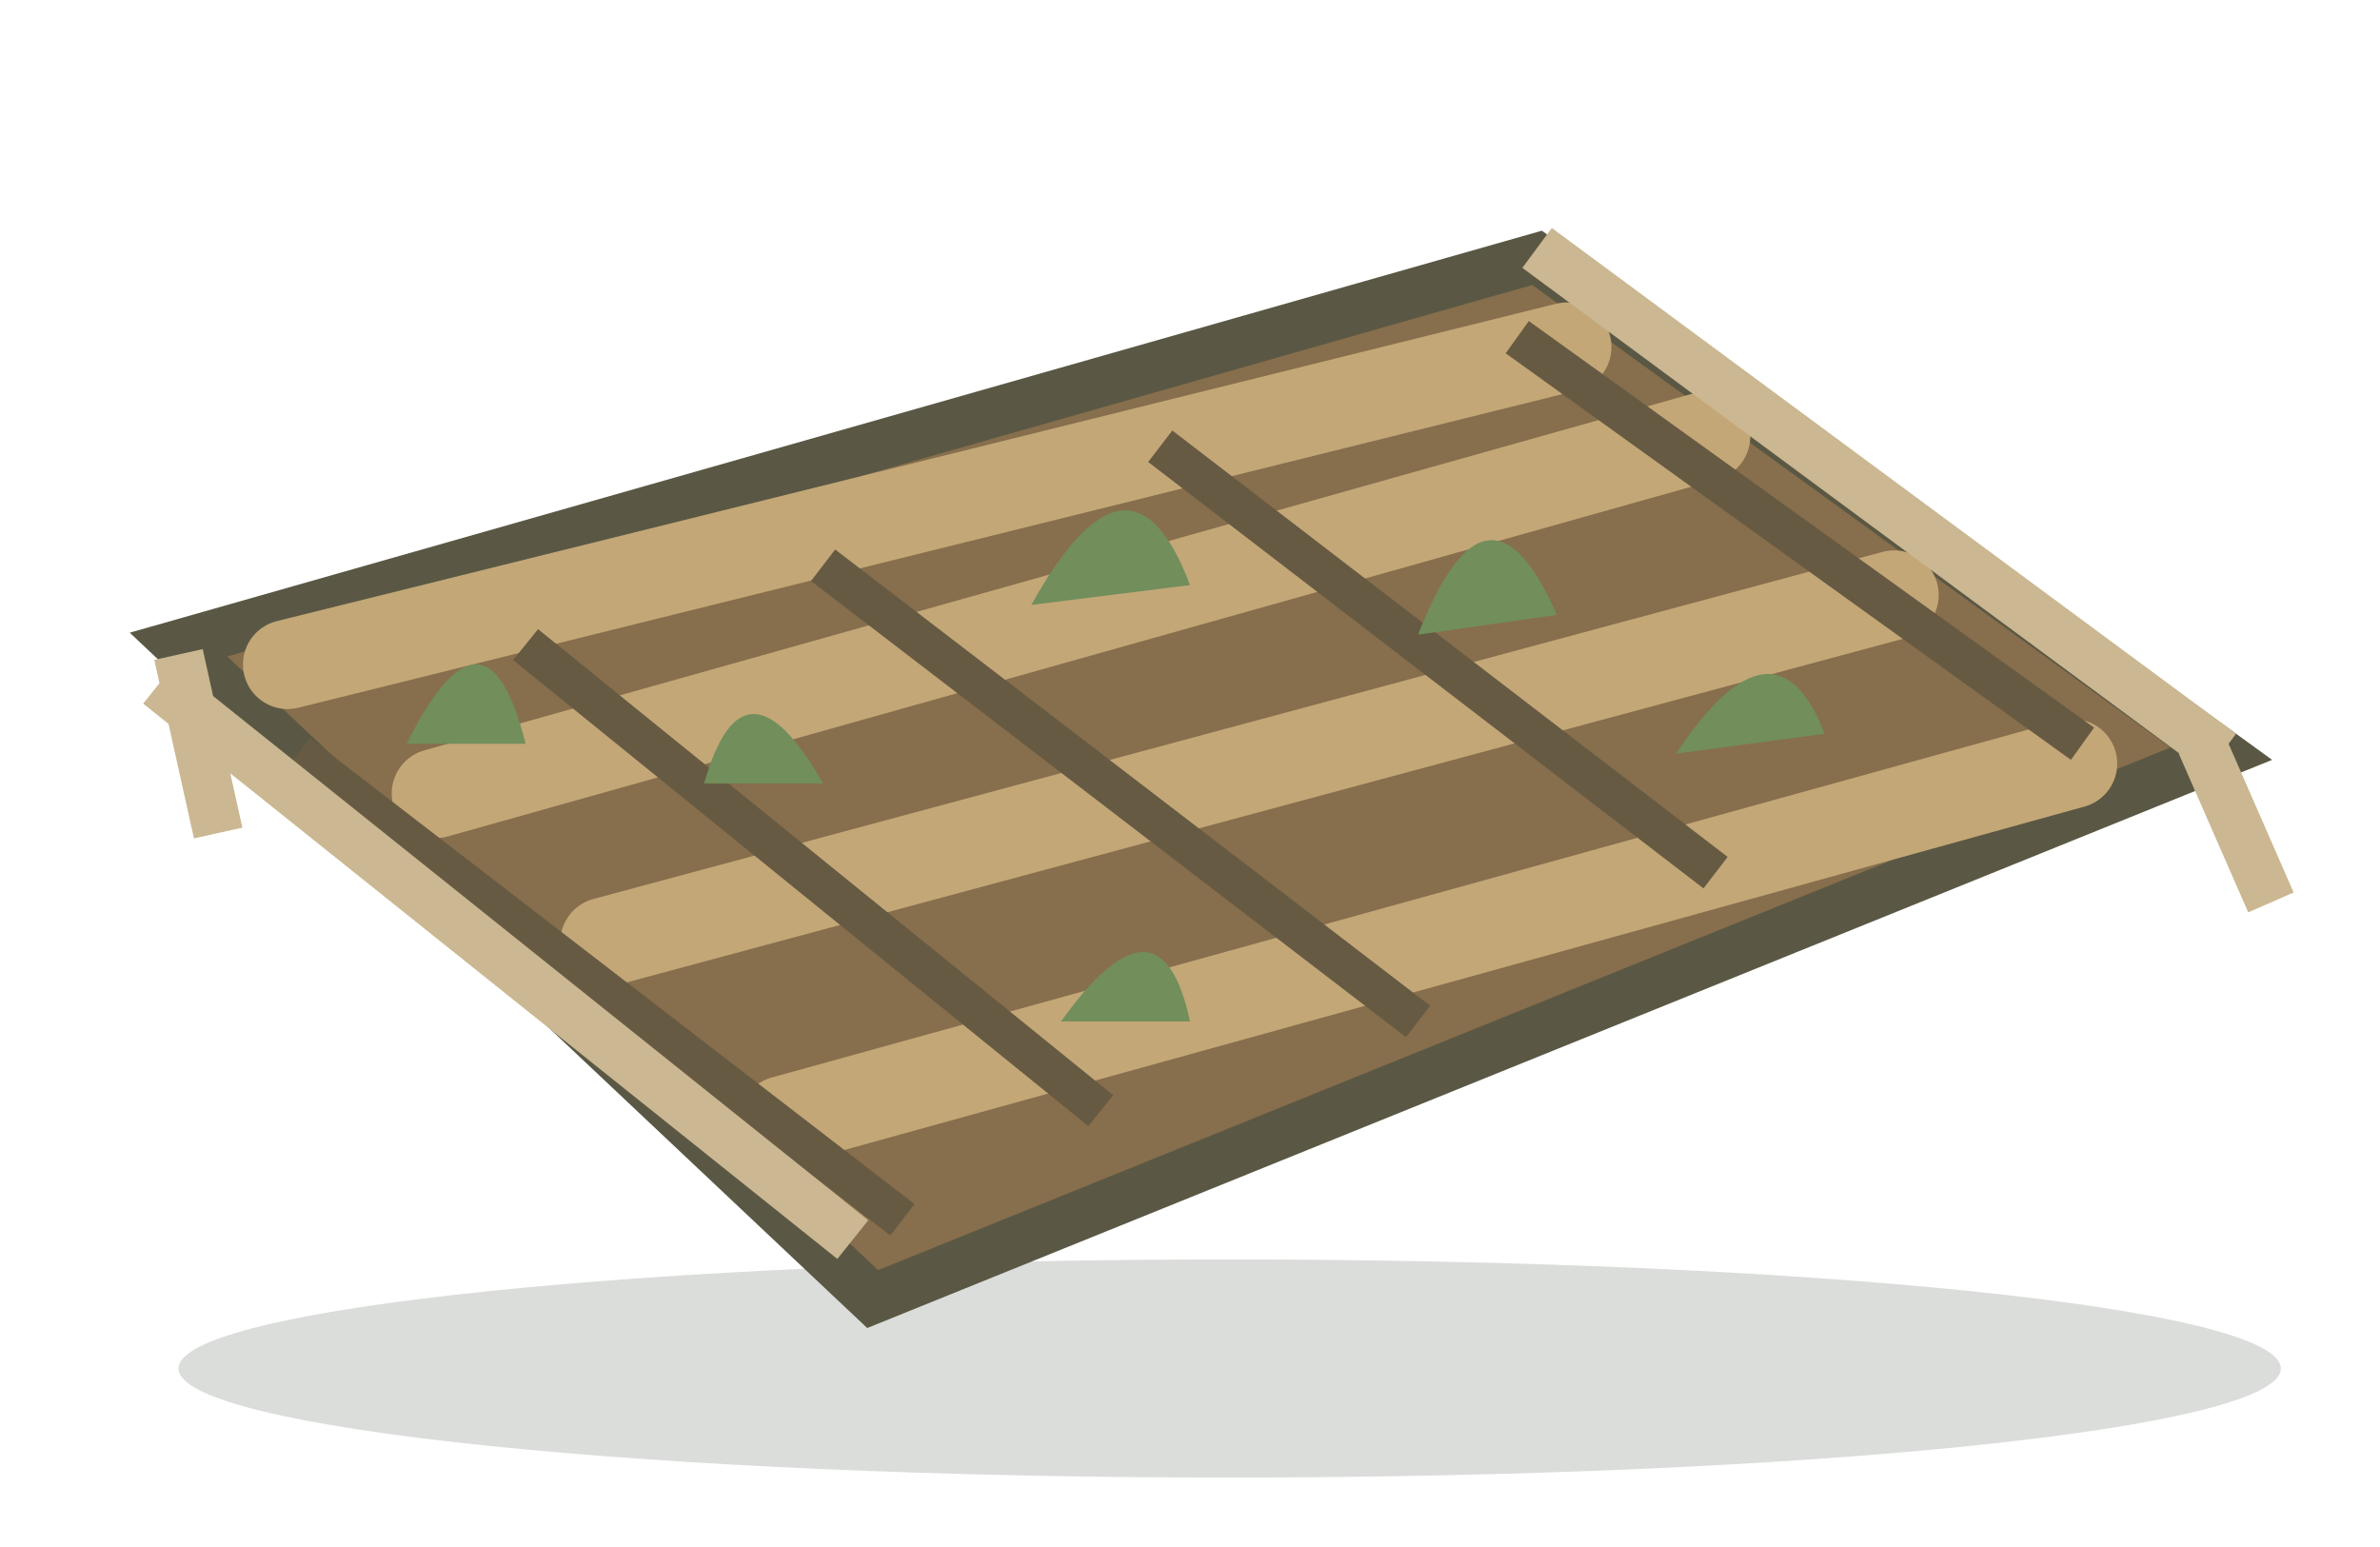
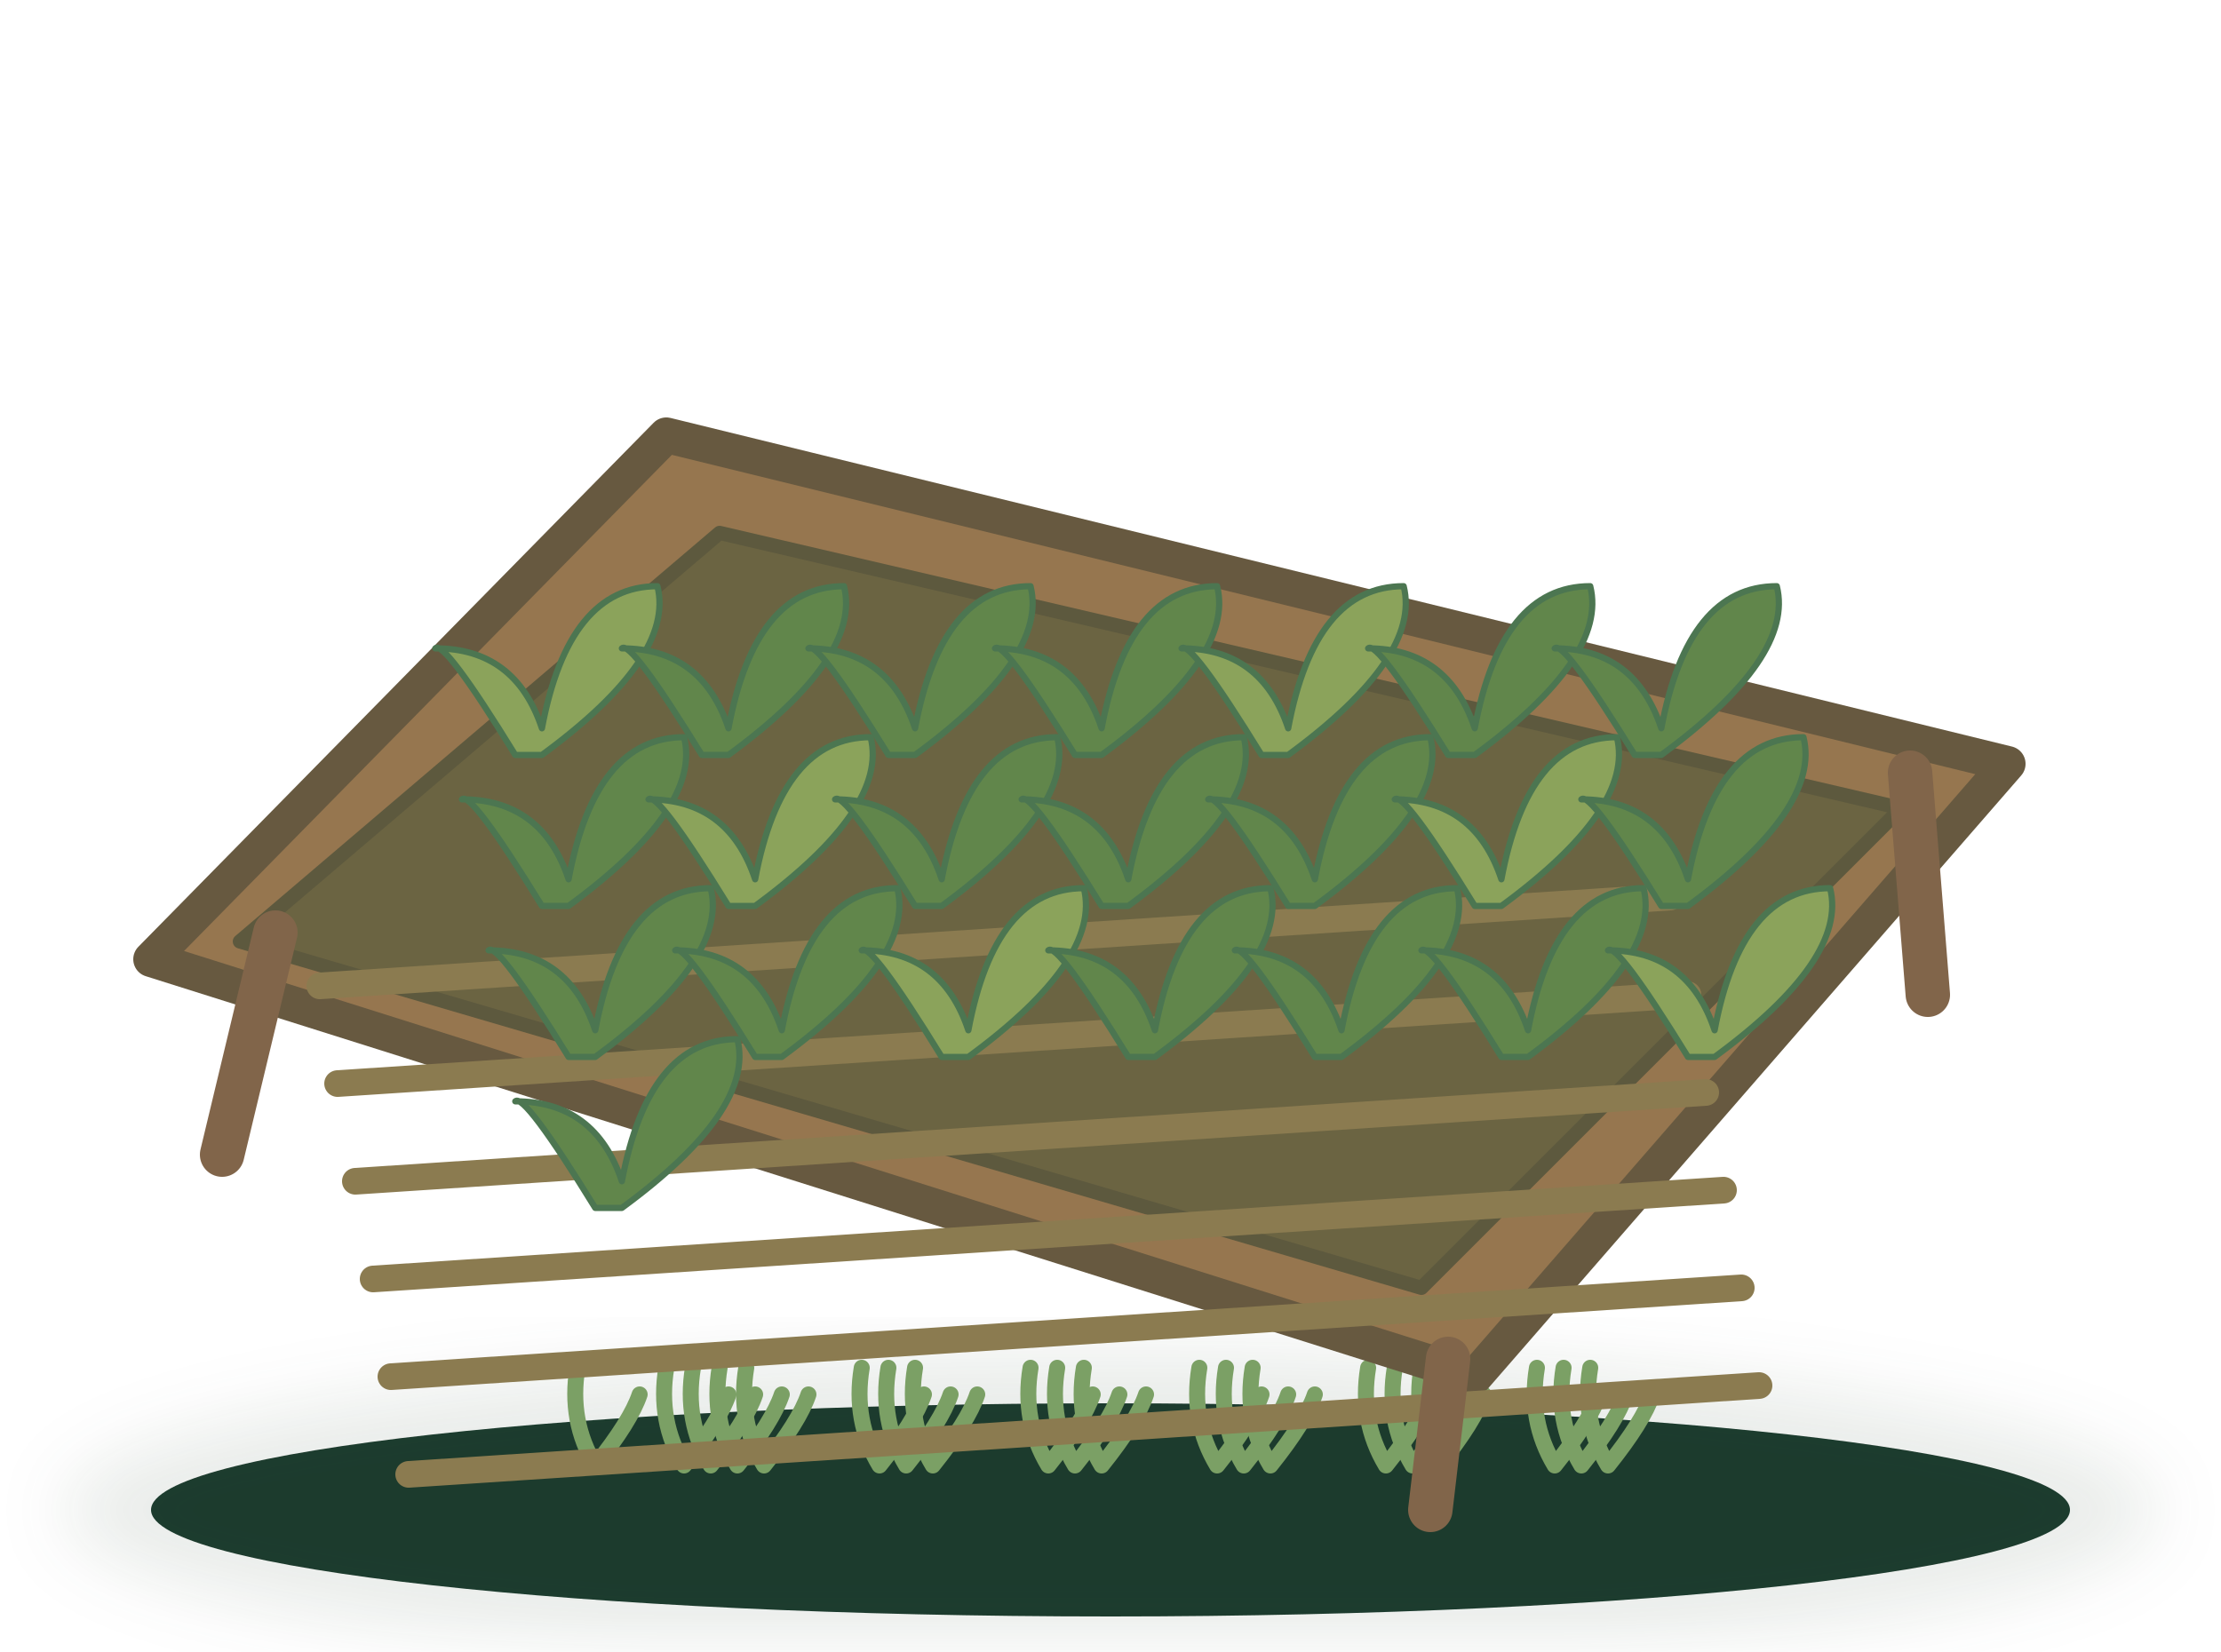
- <svg xmlns="http://www.w3.org/2000/svg" width="240" height="156" viewBox="0 0 240 156">
+ <svg xmlns="http://www.w3.org/2000/svg" width="250" height="186" viewBox="0 0 250 186">
  <defs>
-     <linearGradient id="plank" x2=".2" y2="1">
-       <stop stop-color="#c8ad7e" />
-       <stop offset=".55" stop-color="#9a7956" />
-       <stop offset="1" stop-color="#665140" />
+     <linearGradient id="wood" x1="0" x2=".4" y2="1">
+       <stop stop-color="#d4b484" />
+       <stop offset=".4" stop-color="#a57d55" />
+       <stop offset="1" stop-color="#624d3c" />
    </linearGradient>
-     <linearGradient id="stone" x2="0" y2="1">
-       <stop stop-color="#c7c2a6" />
-       <stop offset="1" stop-color="#737b73" />
+     <linearGradient id="straw" x2=".5" y2="1">
+       <stop stop-color="#ebd6a3" />
+       <stop offset=".5" stop-color="#c5a16c" />
+       <stop offset="1" stop-color="#8d704e" />
    </linearGradient>
-     <linearGradient id="earth" x2=".6" y2="1">
-       <stop stop-color="#ba976d" />
-       <stop offset="1" stop-color="#6e644e" />
+     <linearGradient id="rock" x2=".7" y2="1">
+       <stop stop-color="#d0c7a9" />
+       <stop offset=".5" stop-color="#a4a391" />
+       <stop offset="1" stop-color="#646e64" />
    </linearGradient>
+     <linearGradient id="wool" x2=".4" y2="1">
+       <stop stop-color="#e6dcc4" />
+       <stop offset=".6" stop-color="#c2b591" />
+       <stop offset="1" stop-color="#7e8a72" />
+     </linearGradient>
+     <linearGradient id="fire" x2=".5" y2="1">
+       <stop stop-color="#ffe6a1" />
+       <stop offset=".42" stop-color="#ffb95e" />
+       <stop offset=".8" stop-color="#e37736" />
+       <stop offset="1" stop-color="#a34f29" />
+     </linearGradient>
+     <filter id="soft">
+       <feGaussianBlur stdDeviation="4" />
+     </filter>
  </defs>
-   <ellipse cx="124" cy="138" rx="106" ry="11" fill="#2b3829" opacity=".17" />
-   <path d="M18 65L155 26L224 76L88 131Z" fill="#876e4c" stroke="#5a5844" stroke-width="5" />
-   <path d="M29 67L158 35M44 80L172 44M61 95L191 60M79 113L209 77" stroke="#c3a777" stroke-width="9" stroke-linecap="round" />
-   <path d="M30 76L91 123 M53 65L111 112 M83 57L143 103 M117 45L173 88 M153 34L210 75" stroke="#665a43" stroke-width="4" />
-   <path d="M16 69l70 56M155 25l69 51M18 66l4 18M222 75l7 16" stroke="#cbb791" stroke-width="5" />
-   <g fill="#718e5b">
-     <path d="M41 75q8-16 12 0 M71 79q4-14 12 0 M104 61q10-18 16-2 M143 64q7-18 14-2 M107 103q10-14 13 0 M169 76q10-15 15-2" />
-   </g>
+   <ellipse cx="125" cy="170" rx="108" ry="12" fill="#1b3b2e" />
+   <ellipse cx="125" cy="170" rx="118" ry="18" fill="#26422c" opacity=".1" filter="url(#soft)" />
+   <path d="M67 165q-3 -5 -2 -11M67 165q4 -5 5 -8" fill="none" stroke="#7ba065" stroke-width="1.8" stroke-linecap="round" />
+   <path d="M86 165q-3 -5 -2 -11M86 165q4 -5 5 -8" fill="none" stroke="#7ba065" stroke-width="1.8" stroke-linecap="round" />
+   <path d="M105 165q-3 -5 -2 -11M105 165q4 -5 5 -8" fill="none" stroke="#7ba065" stroke-width="1.8" stroke-linecap="round" />
+   <path d="M124 165q-3 -5 -2 -11M124 165q4 -5 5 -8" fill="none" stroke="#7ba065" stroke-width="1.8" stroke-linecap="round" />
+   <path d="M143 165q-3 -5 -2 -11M143 165q4 -5 5 -8" fill="none" stroke="#7ba065" stroke-width="1.8" stroke-linecap="round" />
+   <path d="M162 165q-3 -5 -2 -11M162 165q4 -5 5 -8" fill="none" stroke="#7ba065" stroke-width="1.8" stroke-linecap="round" />
+   <path d="M181 165q-3 -5 -2 -11M181 165q4 -5 5 -8" fill="none" stroke="#7ba065" stroke-width="1.8" stroke-linecap="round" />
+   <path d="M83 165q-3 -5 -2 -11M83 165q4 -5 5 -8" fill="none" stroke="#7ba065" stroke-width="1.8" stroke-linecap="round" />
+   <path d="M102 165q-3 -5 -2 -11M102 165q4 -5 5 -8" fill="none" stroke="#7ba065" stroke-width="1.8" stroke-linecap="round" />
+   <path d="M121 165q-3 -5 -2 -11M121 165q4 -5 5 -8" fill="none" stroke="#7ba065" stroke-width="1.8" stroke-linecap="round" />
+   <path d="M140 165q-3 -5 -2 -11M140 165q4 -5 5 -8" fill="none" stroke="#7ba065" stroke-width="1.8" stroke-linecap="round" />
+   <path d="M159 165q-3 -5 -2 -11M159 165q4 -5 5 -8" fill="none" stroke="#7ba065" stroke-width="1.8" stroke-linecap="round" />
+   <path d="M178 165q-3 -5 -2 -11M178 165q4 -5 5 -8" fill="none" stroke="#7ba065" stroke-width="1.8" stroke-linecap="round" />
+   <path d="M80 165q-3 -5 -2 -11M80 165q4 -5 5 -8" fill="none" stroke="#7ba065" stroke-width="1.8" stroke-linecap="round" />
+   <path d="M99 165q-3 -5 -2 -11M99 165q4 -5 5 -8" fill="none" stroke="#7ba065" stroke-width="1.8" stroke-linecap="round" />
+   <path d="M118 165q-3 -5 -2 -11M118 165q4 -5 5 -8" fill="none" stroke="#7ba065" stroke-width="1.8" stroke-linecap="round" />
+   <path d="M137 165q-3 -5 -2 -11M137 165q4 -5 5 -8" fill="none" stroke="#7ba065" stroke-width="1.8" stroke-linecap="round" />
+   <path d="M156 165q-3 -5 -2 -11M156 165q4 -5 5 -8" fill="none" stroke="#7ba065" stroke-width="1.8" stroke-linecap="round" />
+   <path d="M175 165q-3 -5 -2 -11M175 165q4 -5 5 -8" fill="none" stroke="#7ba065" stroke-width="1.8" stroke-linecap="round" />
+   <path d="M77 165q-3 -5 -2 -11M77 165q4 -5 5 -8" fill="none" stroke="#7ba065" stroke-width="1.8" stroke-linecap="round" />
+   <path d="M17 108L75 49L226 86L166 155Z" fill="#96764f" stroke="#675940" stroke-width="4" stroke-linecap="round" stroke-linejoin="round" />
+   <path d="M27 106L81 60L214 91L160 145Z" fill="#6b6442" stroke="#5d593e" stroke-width="1.6" stroke-linecap="round" stroke-linejoin="round" />
+   <path d="M36 111l152 -10" fill="none" stroke="#8b7b50" stroke-width="3" stroke-linecap="round" />
+   <path d="M38 122l152 -10" fill="none" stroke="#8b7b50" stroke-width="3" stroke-linecap="round" />
+   <path d="M40 133l152 -10" fill="none" stroke="#8b7b50" stroke-width="3" stroke-linecap="round" />
+   <path d="M42 144l152 -10" fill="none" stroke="#8b7b50" stroke-width="3" stroke-linecap="round" />
+   <path d="M44 155l152 -10" fill="none" stroke="#8b7b50" stroke-width="3" stroke-linecap="round" />
+   <path d="M46 166l152 -10" fill="none" stroke="#8b7b50" stroke-width="3" stroke-linecap="round" />
+   <path d="M58 85q-8 -13 -9 -12q9 0 12 9q3 -16 13 -16q2 8 -13 19Z" fill="#8ba35b" stroke="#4c7651" stroke-width="0.7" stroke-linecap="round" stroke-linejoin="round" />
+   <path d="M79 85q-8 -13 -9 -12q9 0 12 9q3 -16 13 -16q2 8 -13 19Z" fill="#61864b" stroke="#4c7651" stroke-width="0.7" stroke-linecap="round" stroke-linejoin="round" />
+   <path d="M100 85q-8 -13 -9 -12q9 0 12 9q3 -16 13 -16q2 8 -13 19Z" fill="#61864b" stroke="#4c7651" stroke-width="0.7" stroke-linecap="round" stroke-linejoin="round" />
+   <path d="M121 85q-8 -13 -9 -12q9 0 12 9q3 -16 13 -16q2 8 -13 19Z" fill="#61864b" stroke="#4c7651" stroke-width="0.7" stroke-linecap="round" stroke-linejoin="round" />
+   <path d="M142 85q-8 -13 -9 -12q9 0 12 9q3 -16 13 -16q2 8 -13 19Z" fill="#8ba35b" stroke="#4c7651" stroke-width="0.7" stroke-linecap="round" stroke-linejoin="round" />
+   <path d="M163 85q-8 -13 -9 -12q9 0 12 9q3 -16 13 -16q2 8 -13 19Z" fill="#61864b" stroke="#4c7651" stroke-width="0.7" stroke-linecap="round" stroke-linejoin="round" />
+   <path d="M184 85q-8 -13 -9 -12q9 0 12 9q3 -16 13 -16q2 8 -13 19Z" fill="#61864b" stroke="#4c7651" stroke-width="0.7" stroke-linecap="round" stroke-linejoin="round" />
+   <path d="M61 102q-8 -13 -9 -12q9 0 12 9q3 -16 13 -16q2 8 -13 19Z" fill="#61864b" stroke="#4c7651" stroke-width="0.7" stroke-linecap="round" stroke-linejoin="round" />
+   <path d="M82 102q-8 -13 -9 -12q9 0 12 9q3 -16 13 -16q2 8 -13 19Z" fill="#8ba35b" stroke="#4c7651" stroke-width="0.7" stroke-linecap="round" stroke-linejoin="round" />
+   <path d="M103 102q-8 -13 -9 -12q9 0 12 9q3 -16 13 -16q2 8 -13 19Z" fill="#61864b" stroke="#4c7651" stroke-width="0.7" stroke-linecap="round" stroke-linejoin="round" />
+   <path d="M124 102q-8 -13 -9 -12q9 0 12 9q3 -16 13 -16q2 8 -13 19Z" fill="#61864b" stroke="#4c7651" stroke-width="0.7" stroke-linecap="round" stroke-linejoin="round" />
+   <path d="M145 102q-8 -13 -9 -12q9 0 12 9q3 -16 13 -16q2 8 -13 19Z" fill="#61864b" stroke="#4c7651" stroke-width="0.7" stroke-linecap="round" stroke-linejoin="round" />
+   <path d="M166 102q-8 -13 -9 -12q9 0 12 9q3 -16 13 -16q2 8 -13 19Z" fill="#8ba35b" stroke="#4c7651" stroke-width="0.7" stroke-linecap="round" stroke-linejoin="round" />
+   <path d="M187 102q-8 -13 -9 -12q9 0 12 9q3 -16 13 -16q2 8 -13 19Z" fill="#61864b" stroke="#4c7651" stroke-width="0.7" stroke-linecap="round" stroke-linejoin="round" />
+   <path d="M64 119q-8 -13 -9 -12q9 0 12 9q3 -16 13 -16q2 8 -13 19Z" fill="#61864b" stroke="#4c7651" stroke-width="0.7" stroke-linecap="round" stroke-linejoin="round" />
+   <path d="M85 119q-8 -13 -9 -12q9 0 12 9q3 -16 13 -16q2 8 -13 19Z" fill="#61864b" stroke="#4c7651" stroke-width="0.7" stroke-linecap="round" stroke-linejoin="round" />
+   <path d="M106 119q-8 -13 -9 -12q9 0 12 9q3 -16 13 -16q2 8 -13 19Z" fill="#8ba35b" stroke="#4c7651" stroke-width="0.7" stroke-linecap="round" stroke-linejoin="round" />
+   <path d="M127 119q-8 -13 -9 -12q9 0 12 9q3 -16 13 -16q2 8 -13 19Z" fill="#61864b" stroke="#4c7651" stroke-width="0.7" stroke-linecap="round" stroke-linejoin="round" />
+   <path d="M148 119q-8 -13 -9 -12q9 0 12 9q3 -16 13 -16q2 8 -13 19Z" fill="#61864b" stroke="#4c7651" stroke-width="0.7" stroke-linecap="round" stroke-linejoin="round" />
+   <path d="M169 119q-8 -13 -9 -12q9 0 12 9q3 -16 13 -16q2 8 -13 19Z" fill="#61864b" stroke="#4c7651" stroke-width="0.7" stroke-linecap="round" stroke-linejoin="round" />
+   <path d="M190 119q-8 -13 -9 -12q9 0 12 9q3 -16 13 -16q2 8 -13 19Z" fill="#8ba35b" stroke="#4c7651" stroke-width="0.7" stroke-linecap="round" stroke-linejoin="round" />
+   <path d="M67 136q-8 -13 -9 -12q9 0 12 9q3 -16 13 -16q2 8 -13 19Z" fill="#61864b" stroke="#4c7651" stroke-width="0.7" stroke-linecap="round" stroke-linejoin="round" />
+   <path d="M31 105L25 130M163 153l-2 17M215 87l2 25" fill="none" stroke="#81654a" stroke-width="5" stroke-linecap="round" stroke-linejoin="round" />
</svg>
